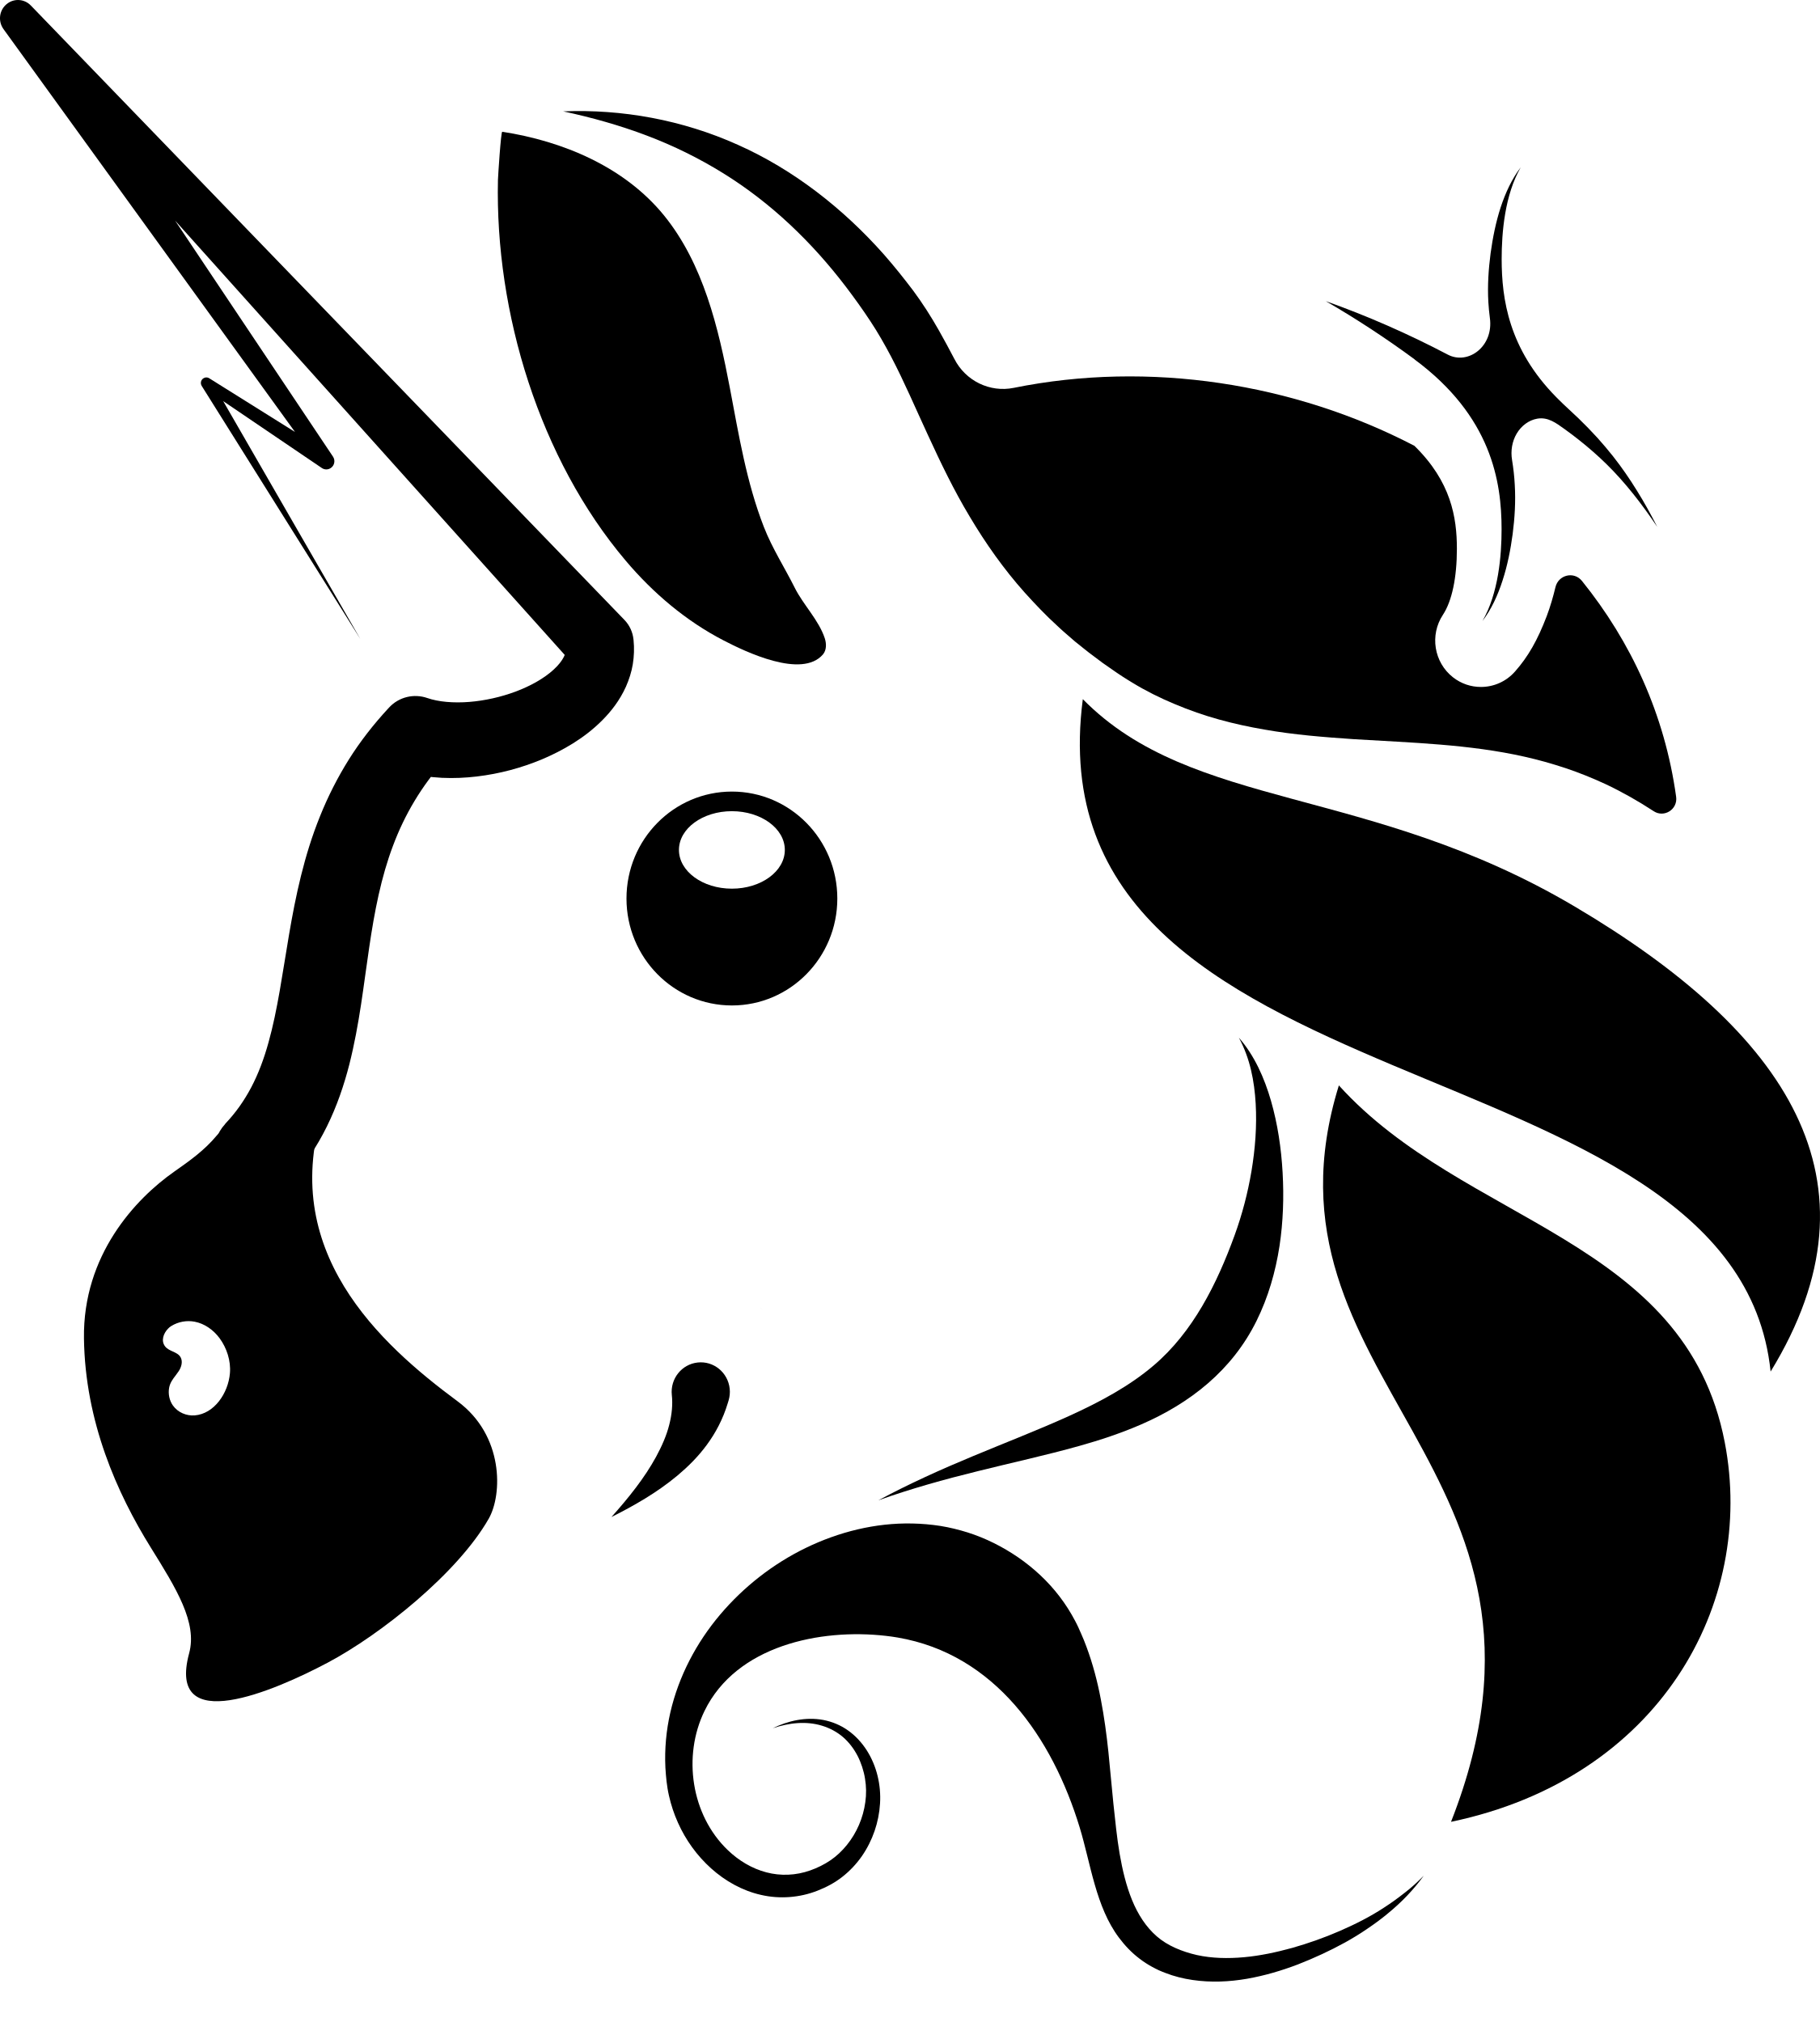
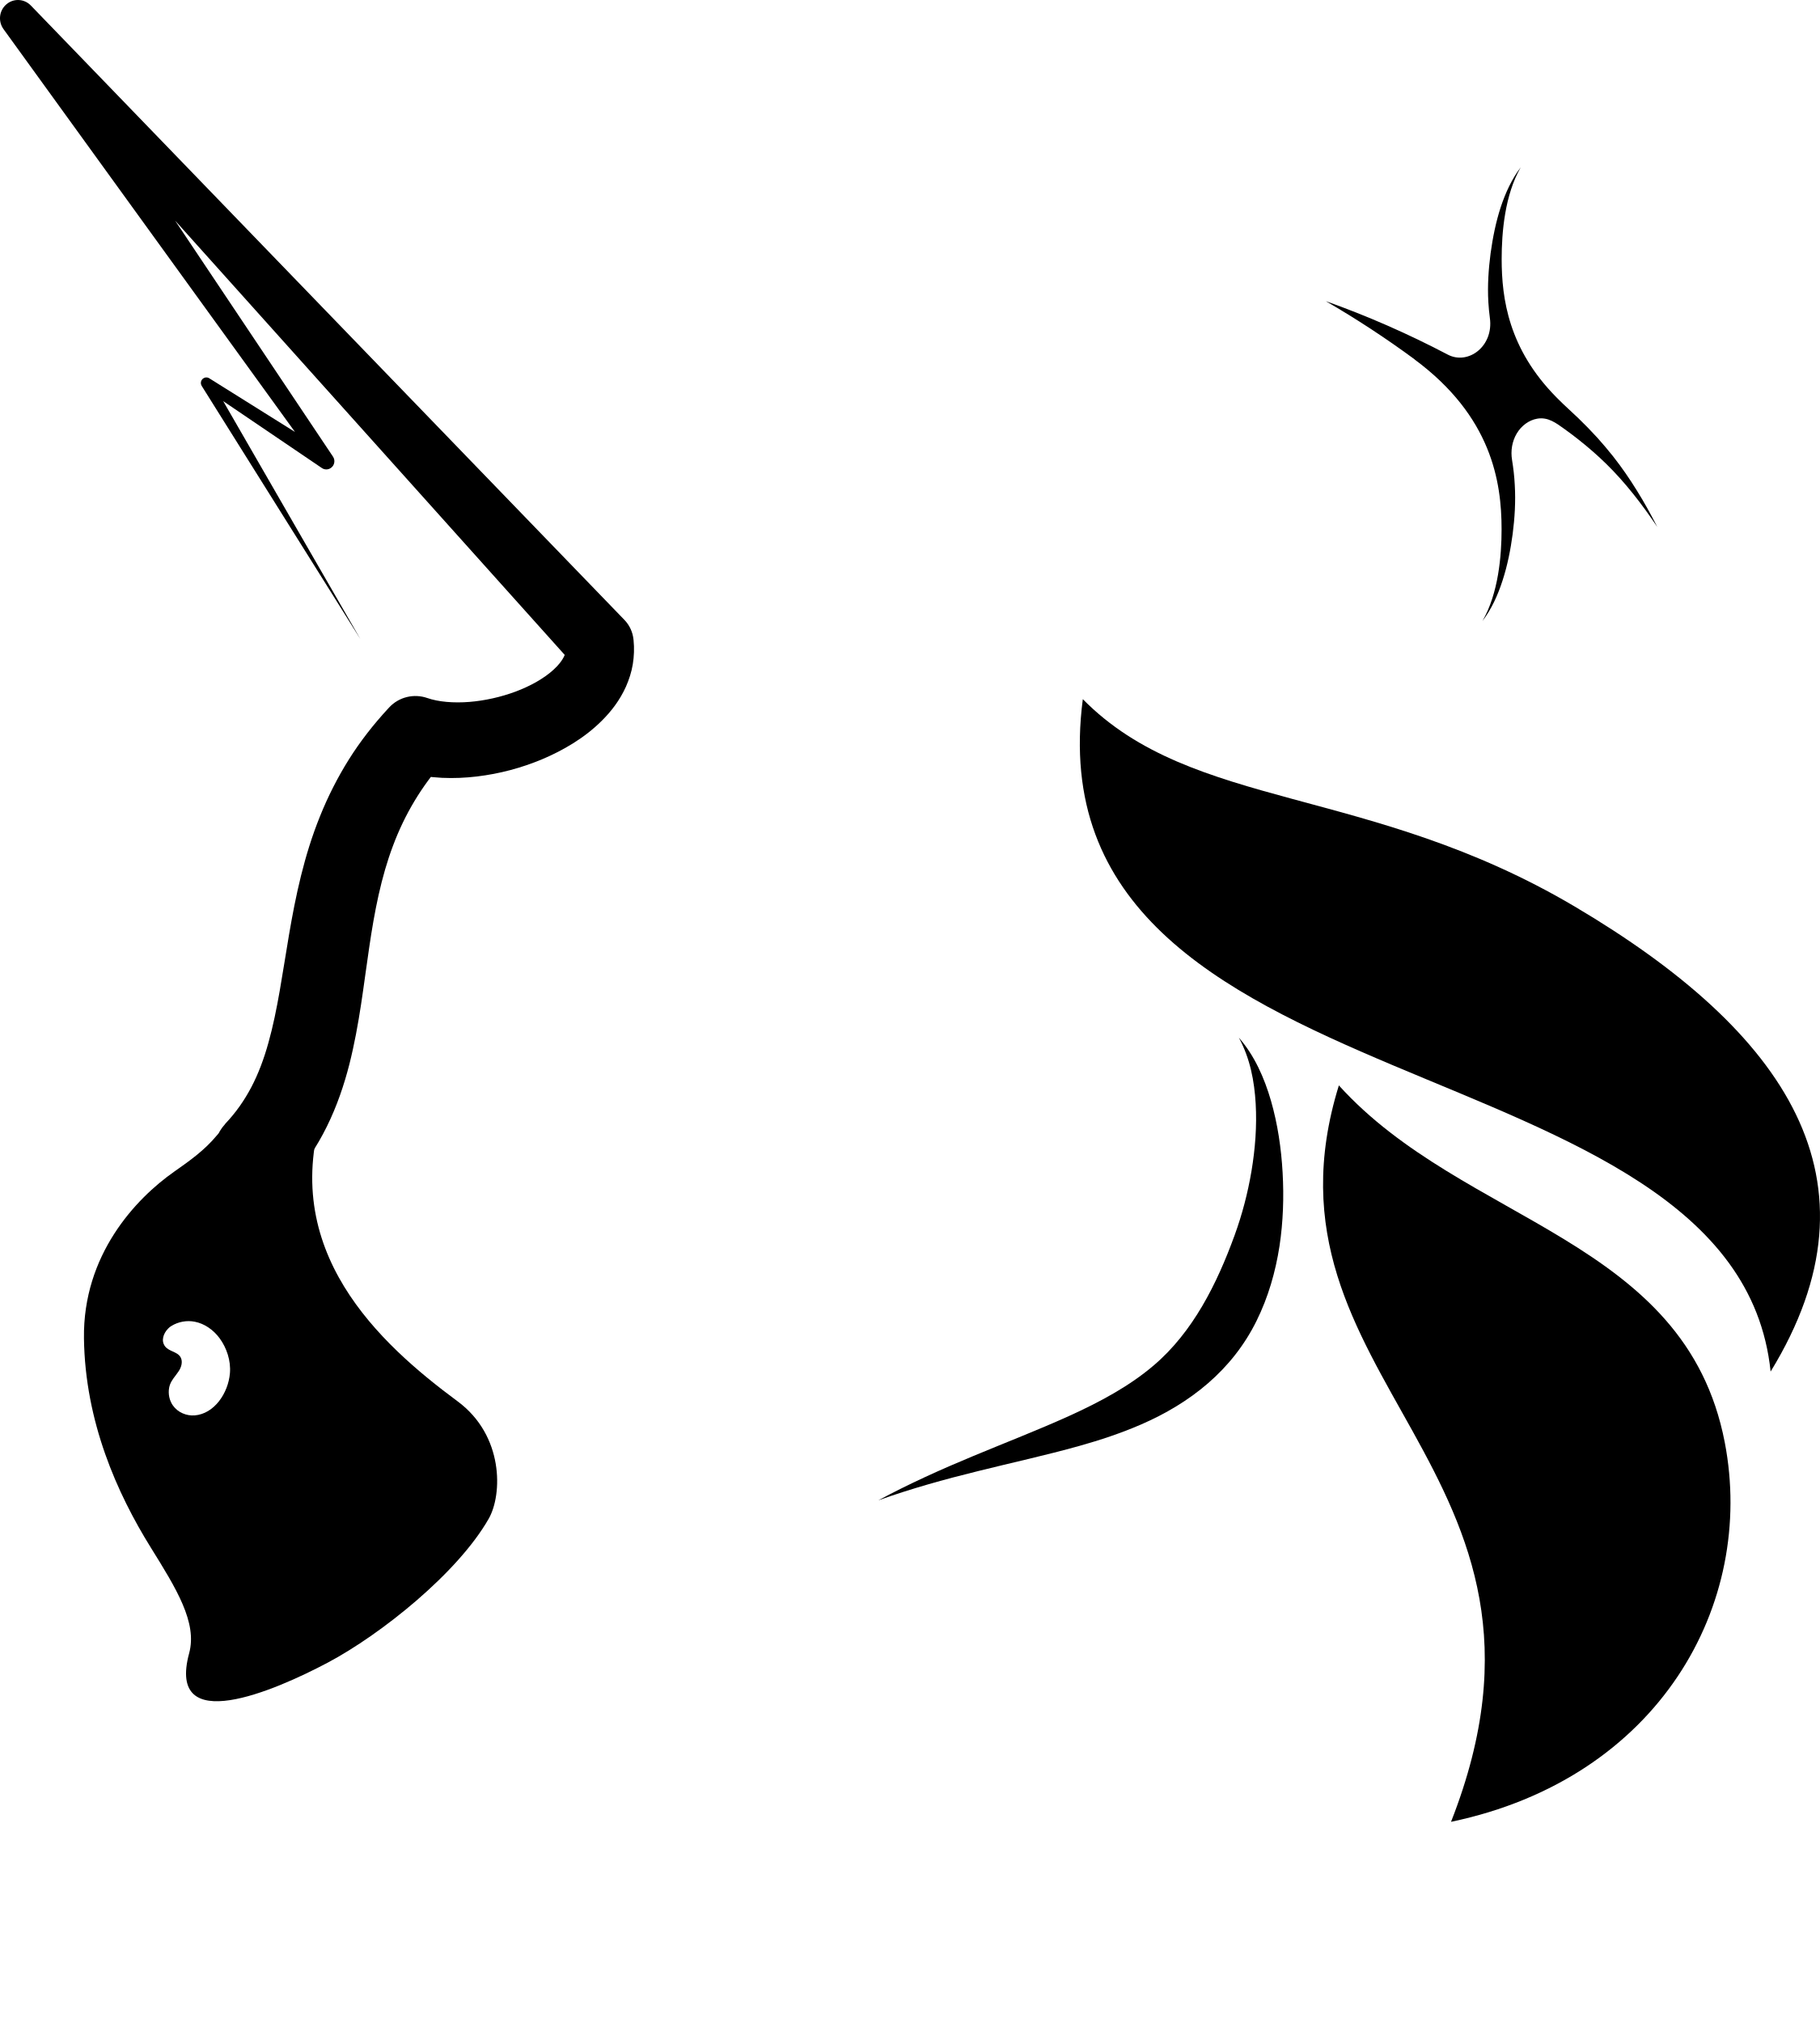
<svg xmlns="http://www.w3.org/2000/svg" width="45" height="50" viewBox="0 0 45 50" fill="none">
  <path d="M5.575 27.782C5.827 27.517 6.038 27.218 6.214 26.884C6.39 26.549 6.528 26.179 6.639 25.777C6.864 24.975 6.984 24.066 7.146 23.115C7.308 22.165 7.517 21.16 7.912 20.185C8.107 19.698 8.348 19.223 8.629 18.775C8.911 18.326 9.239 17.909 9.594 17.524L9.618 17.498C9.866 17.229 10.239 17.148 10.563 17.26C10.838 17.357 11.22 17.388 11.604 17.357C11.989 17.326 12.385 17.237 12.75 17.101C13.114 16.965 13.456 16.774 13.69 16.557C13.807 16.451 13.893 16.34 13.941 16.244C13.99 16.147 14.004 16.076 14.002 15.989L14.226 16.488L0.126 0.768L0.813 0.197L8.229 11.285L8.233 11.291C8.295 11.383 8.272 11.51 8.18 11.572C8.11 11.621 8.022 11.618 7.956 11.572L5.029 9.587L5.219 9.4L8.91 15.802L4.988 9.544C4.948 9.48 4.966 9.395 5.029 9.355C5.074 9.325 5.13 9.326 5.173 9.353L5.177 9.356L8.173 11.232L7.901 11.521L0.086 0.719C-0.059 0.517 -0.017 0.235 0.182 0.088C0.362 -0.047 0.61 -0.023 0.762 0.136L0.775 0.149L15.44 15.33C15.569 15.464 15.643 15.632 15.662 15.805L15.665 15.83C15.685 16.027 15.678 16.23 15.646 16.426C15.614 16.622 15.552 16.808 15.477 16.979C15.323 17.321 15.108 17.595 14.882 17.82C14.656 18.046 14.414 18.228 14.166 18.383C13.918 18.537 13.664 18.665 13.405 18.775C12.887 18.991 12.351 19.134 11.79 19.201C11.51 19.234 11.223 19.248 10.928 19.234C10.632 19.219 10.325 19.177 10.008 19.083L10.976 18.82C10.427 19.436 10.008 20.135 9.718 20.911C9.424 21.687 9.259 22.537 9.127 23.44C8.991 24.344 8.893 25.31 8.636 26.326C8.506 26.832 8.331 27.351 8.083 27.854C7.836 28.356 7.513 28.839 7.132 29.258L7.127 29.262C6.729 29.7 6.055 29.728 5.624 29.323C5.193 28.919 5.165 28.236 5.564 27.798C5.564 27.796 5.572 27.787 5.575 27.782Z" fill="black" />
  <path fill-rule="evenodd" clip-rule="evenodd" d="M4.305 28.974C4.684 28.708 5.055 28.448 5.367 28.07C5.367 28.07 7.391 25.991 8.017 27.372C6.841 30.922 9.404 33.238 11.313 34.651C12.46 35.498 12.425 36.955 12.084 37.554C11.318 38.898 9.421 40.414 8.105 41.113C6.789 41.811 4.112 42.968 4.677 40.88C4.882 40.123 4.36 39.284 3.729 38.269C2.894 36.926 2.104 35.156 2.076 33.096C2.047 31.037 3.348 29.646 4.305 28.974ZM4.083 33.295C3.973 33.154 4.044 32.969 4.155 32.855C4.179 32.829 4.206 32.807 4.235 32.79C4.409 32.682 4.618 32.646 4.813 32.683C5.055 32.729 5.275 32.883 5.429 33.091C5.606 33.332 5.711 33.648 5.685 33.956C5.644 34.451 5.296 34.962 4.813 35C4.611 35.015 4.398 34.929 4.274 34.753C4.189 34.633 4.155 34.47 4.181 34.322C4.202 34.196 4.272 34.103 4.344 34.01C4.369 33.977 4.393 33.945 4.416 33.91C4.483 33.812 4.524 33.674 4.468 33.568C4.427 33.489 4.348 33.454 4.268 33.418C4.199 33.386 4.13 33.355 4.083 33.295Z" fill="black" />
  <path d="M13.598 38.566C13.552 38.598 13.504 38.629 13.453 38.662C13.501 38.63 13.55 38.598 13.598 38.566Z" fill="black" />
  <path d="M13.317 38.758C13.361 38.728 13.407 38.697 13.456 38.664C13.41 38.695 13.364 38.727 13.317 38.758Z" fill="black" />
-   <path d="M18.864 32.405C18.842 32.378 18.82 32.353 18.796 32.328L18.816 32.35C18.831 32.367 18.847 32.386 18.864 32.405Z" fill="black" />
-   <path d="M35.203 46.382C34.954 46.727 34.654 47.039 34.322 47.31C34.241 47.381 34.154 47.443 34.07 47.509C33.982 47.572 33.897 47.636 33.806 47.695C33.629 47.817 33.446 47.928 33.258 48.033C32.882 48.24 32.491 48.42 32.089 48.577C31.685 48.731 31.266 48.855 30.832 48.931C30.397 49.006 29.944 49.028 29.487 48.961C29.259 48.928 29.032 48.872 28.812 48.786C28.757 48.766 28.703 48.742 28.649 48.719C28.595 48.692 28.538 48.666 28.486 48.636C28.378 48.577 28.275 48.511 28.178 48.436C27.98 48.287 27.811 48.108 27.666 47.914C27.093 47.151 26.97 46.091 26.696 45.191C26.019 42.967 24.599 40.905 22.196 40.493C22.098 40.476 21.999 40.462 21.899 40.451C20.281 40.266 18.206 40.691 17.419 42.309C16.874 43.428 17.09 44.88 17.991 45.746C18.263 46.009 18.593 46.206 18.947 46.299C19.302 46.393 19.679 46.377 20.032 46.252C20.207 46.191 20.383 46.104 20.532 46.002C20.685 45.899 20.822 45.768 20.942 45.619C21.181 45.324 21.343 44.952 21.395 44.564C21.423 44.37 21.42 44.172 21.387 43.978C21.372 43.881 21.347 43.786 21.317 43.692C21.286 43.598 21.249 43.506 21.204 43.419C21.113 43.244 20.993 43.084 20.844 42.955C20.694 42.826 20.515 42.731 20.323 42.673C20.13 42.614 19.924 42.595 19.718 42.609C19.511 42.623 19.305 42.67 19.106 42.736C19.483 42.551 19.921 42.451 20.357 42.531C20.573 42.573 20.784 42.659 20.967 42.79C21.152 42.92 21.309 43.092 21.432 43.284C21.677 43.669 21.788 44.139 21.759 44.599C21.731 45.06 21.577 45.513 21.31 45.899C21.176 46.091 21.013 46.265 20.825 46.412C20.636 46.56 20.431 46.667 20.212 46.753C19.776 46.925 19.279 46.965 18.816 46.857C18.353 46.753 17.929 46.513 17.582 46.201C17.234 45.888 16.954 45.501 16.763 45.072C16.666 44.858 16.592 44.633 16.54 44.402C16.513 44.286 16.495 44.167 16.481 44.052C16.469 43.938 16.458 43.824 16.452 43.709C16.43 43.251 16.472 42.789 16.575 42.342C16.782 41.446 17.221 40.618 17.804 39.928C18.388 39.238 19.114 38.67 19.925 38.276C20.736 37.883 21.64 37.653 22.56 37.673C22.789 37.678 23.017 37.697 23.25 37.733C23.479 37.77 23.707 37.826 23.927 37.895C24.371 38.036 24.79 38.247 25.175 38.511C25.56 38.777 25.91 39.1 26.198 39.478C26.343 39.667 26.471 39.869 26.583 40.082C26.613 40.135 26.637 40.19 26.663 40.243C26.688 40.297 26.709 40.349 26.733 40.401C26.756 40.454 26.779 40.505 26.8 40.558L26.862 40.719C27.022 41.148 27.136 41.587 27.219 42.025C27.303 42.461 27.361 42.897 27.406 43.327L27.529 44.6C27.574 45.021 27.615 45.44 27.683 45.838C27.752 46.238 27.845 46.629 27.99 46.984C28.134 47.337 28.335 47.651 28.603 47.883C28.865 48.112 29.222 48.259 29.592 48.344C29.965 48.426 30.362 48.434 30.759 48.398C31.158 48.362 31.557 48.276 31.953 48.167C32.349 48.054 32.74 47.917 33.121 47.751C33.501 47.586 33.873 47.4 34.222 47.17C34.398 47.057 34.567 46.934 34.732 46.804C34.898 46.678 35.053 46.534 35.203 46.382Z" fill="black" />
-   <path d="M17.994 34.698C17.877 35.089 17.692 35.436 17.475 35.73C17.258 36.025 17.01 36.269 16.753 36.485C16.495 36.7 16.227 36.886 15.953 37.054C15.679 37.221 15.4 37.372 15.118 37.513C15.329 37.277 15.533 37.036 15.72 36.789C15.908 36.542 16.078 36.286 16.221 36.025C16.363 35.764 16.48 35.498 16.546 35.237C16.614 34.976 16.636 34.725 16.611 34.495C16.569 34.095 16.854 33.735 17.25 33.692C17.645 33.649 17.999 33.938 18.042 34.34C18.053 34.439 18.042 34.536 18.016 34.626L17.994 34.698Z" fill="black" />
-   <path d="M12.418 3.258C13.913 3.489 15.436 4.121 16.418 5.327C17.391 6.526 17.762 8.102 18.046 9.593C18.266 10.751 18.457 11.928 18.887 13.031C19.095 13.564 19.4 14.033 19.652 14.538C19.862 14.957 20.245 15.335 20.393 15.784C20.436 15.916 20.438 16.074 20.349 16.181C19.828 16.793 18.422 16.112 17.892 15.837C16.963 15.357 16.148 14.666 15.472 13.866C13.344 11.353 12.237 7.736 12.312 4.446C12.315 4.353 12.385 3.253 12.418 3.258Z" fill="black" />
-   <path fill-rule="evenodd" clip-rule="evenodd" d="M20.703 22.219C20.703 23.679 19.536 24.863 18.097 24.863C16.657 24.863 15.49 23.679 15.49 22.219C15.49 20.758 16.657 19.574 18.097 19.574C19.536 19.574 20.703 20.758 20.703 22.219ZM18.096 21.975C18.819 21.975 19.405 21.546 19.405 21.017C19.405 20.488 18.819 20.059 18.096 20.059C17.373 20.059 16.787 20.488 16.787 21.017C16.787 21.546 17.373 21.975 18.096 21.975Z" fill="black" />
-   <path d="M41.443 19.703C41.486 20.013 41.148 20.229 40.889 20.06C40.501 19.806 40.101 19.58 39.69 19.386C39.368 19.238 39.041 19.105 38.708 18.994C38.376 18.884 38.038 18.789 37.696 18.712C36.33 18.404 34.919 18.367 33.468 18.278C32.742 18.228 32.004 18.172 31.26 18.04C30.887 17.976 30.515 17.896 30.143 17.793C29.772 17.69 29.404 17.562 29.044 17.41C28.683 17.26 28.329 17.084 27.991 16.877C27.907 16.827 27.824 16.774 27.74 16.72C27.656 16.666 27.579 16.612 27.5 16.557L27.264 16.393L27.035 16.221C26.879 16.108 26.733 15.983 26.582 15.865C26.508 15.802 26.436 15.738 26.363 15.675C26.291 15.613 26.218 15.549 26.149 15.482C25.863 15.222 25.596 14.941 25.336 14.653C24.82 14.075 24.37 13.437 23.979 12.779C23.583 12.121 23.256 11.438 22.948 10.768C22.637 10.099 22.358 9.438 22.036 8.825C21.874 8.518 21.706 8.223 21.522 7.945C21.331 7.654 21.127 7.371 20.918 7.095C20.077 5.991 19.069 5.019 17.882 4.284C17.29 3.917 16.657 3.604 15.993 3.353C15.329 3.101 14.636 2.906 13.926 2.754C15.375 2.695 16.868 2.962 18.244 3.581C19.621 4.194 20.85 5.158 21.858 6.296C22.109 6.582 22.346 6.879 22.575 7.181C22.809 7.496 23.019 7.826 23.208 8.159C23.344 8.398 23.473 8.639 23.597 8.876C23.875 9.419 24.473 9.711 25.065 9.591C28.417 8.912 32.003 9.477 34.971 11.024C35.877 11.909 36.022 12.793 36.022 13.57C36.022 14.284 35.9 14.864 35.677 15.202C35.346 15.704 35.455 16.379 35.925 16.748C36.13 16.909 36.373 16.987 36.616 16.987C36.929 16.987 37.239 16.857 37.462 16.602C37.784 16.237 38.015 15.833 38.243 15.236C38.334 14.995 38.405 14.745 38.459 14.52C38.531 14.213 38.918 14.12 39.115 14.366C40.327 15.869 41.161 17.665 41.443 19.703Z" fill="black" />
  <path d="M40.977 13.03C40.598 12.466 40.186 11.933 39.722 11.478C39.505 11.265 39.278 11.067 39.043 10.881C38.927 10.789 38.807 10.698 38.687 10.612C38.471 10.457 38.274 10.307 38.008 10.353C37.803 10.389 37.616 10.526 37.5 10.723C37.387 10.914 37.348 11.148 37.386 11.375C37.419 11.578 37.443 11.784 37.453 11.989C37.478 12.406 37.451 12.815 37.401 13.205C37.349 13.596 37.272 13.982 37.152 14.352C37.034 14.72 36.873 15.071 36.654 15.356C37.05 14.673 37.127 13.74 37.127 13.088C37.127 11.906 36.877 10.295 34.974 8.887H34.978C34.27 8.366 33.537 7.885 32.781 7.447C33.804 7.81 34.812 8.252 35.797 8.769C36.296 9.032 36.937 8.569 36.837 7.86C36.82 7.732 36.808 7.603 36.8 7.472C36.776 7.056 36.805 6.653 36.855 6.266C36.908 5.879 36.985 5.495 37.103 5.131C37.223 4.767 37.383 4.42 37.601 4.137C37.205 4.82 37.129 5.754 37.129 6.405C37.129 7.394 37.304 8.629 38.476 9.818C38.495 9.837 38.514 9.856 38.532 9.874C38.692 10.036 38.862 10.184 39.026 10.342C39.189 10.5 39.347 10.662 39.501 10.831C39.633 10.978 39.761 11.13 39.885 11.286C40.095 11.553 40.291 11.836 40.472 12.13C40.654 12.421 40.819 12.722 40.977 13.03Z" fill="black" />
  <path d="M33.104 26.84C30.836 34.161 39.325 36.279 35.877 45.05C41.032 43.972 43.415 39.66 42.645 35.666C41.669 30.61 36.203 30.269 33.104 26.84Z" fill="black" />
  <path d="M31.636 30.813C31.537 31.454 31.357 32.078 31.07 32.659C30.465 33.885 29.428 34.699 28.203 35.229C27.712 35.441 27.204 35.61 26.689 35.754C25.847 35.99 25.009 36.171 24.18 36.378C23.35 36.582 22.527 36.811 21.717 37.1C22.475 36.692 23.263 36.337 24.061 36.006C24.856 35.674 25.66 35.365 26.429 35.016C27.196 34.669 27.928 34.274 28.522 33.767C29.499 32.938 30.092 31.739 30.526 30.546C30.711 30.038 30.852 29.502 30.944 28.955C31.035 28.408 31.079 27.85 31.047 27.29C31.015 26.734 30.909 26.17 30.631 25.66C31.013 26.093 31.261 26.651 31.426 27.222C31.591 27.797 31.679 28.394 31.713 28.996C31.747 29.601 31.727 30.213 31.636 30.813Z" fill="black" />
  <path d="M26.773 17.289C25.428 27.625 42.912 25.56 43.779 33.916C46.675 29.19 44.164 25.51 38.936 22.417C33.843 19.404 29.49 20.051 26.773 17.289Z" fill="black" />
</svg>
